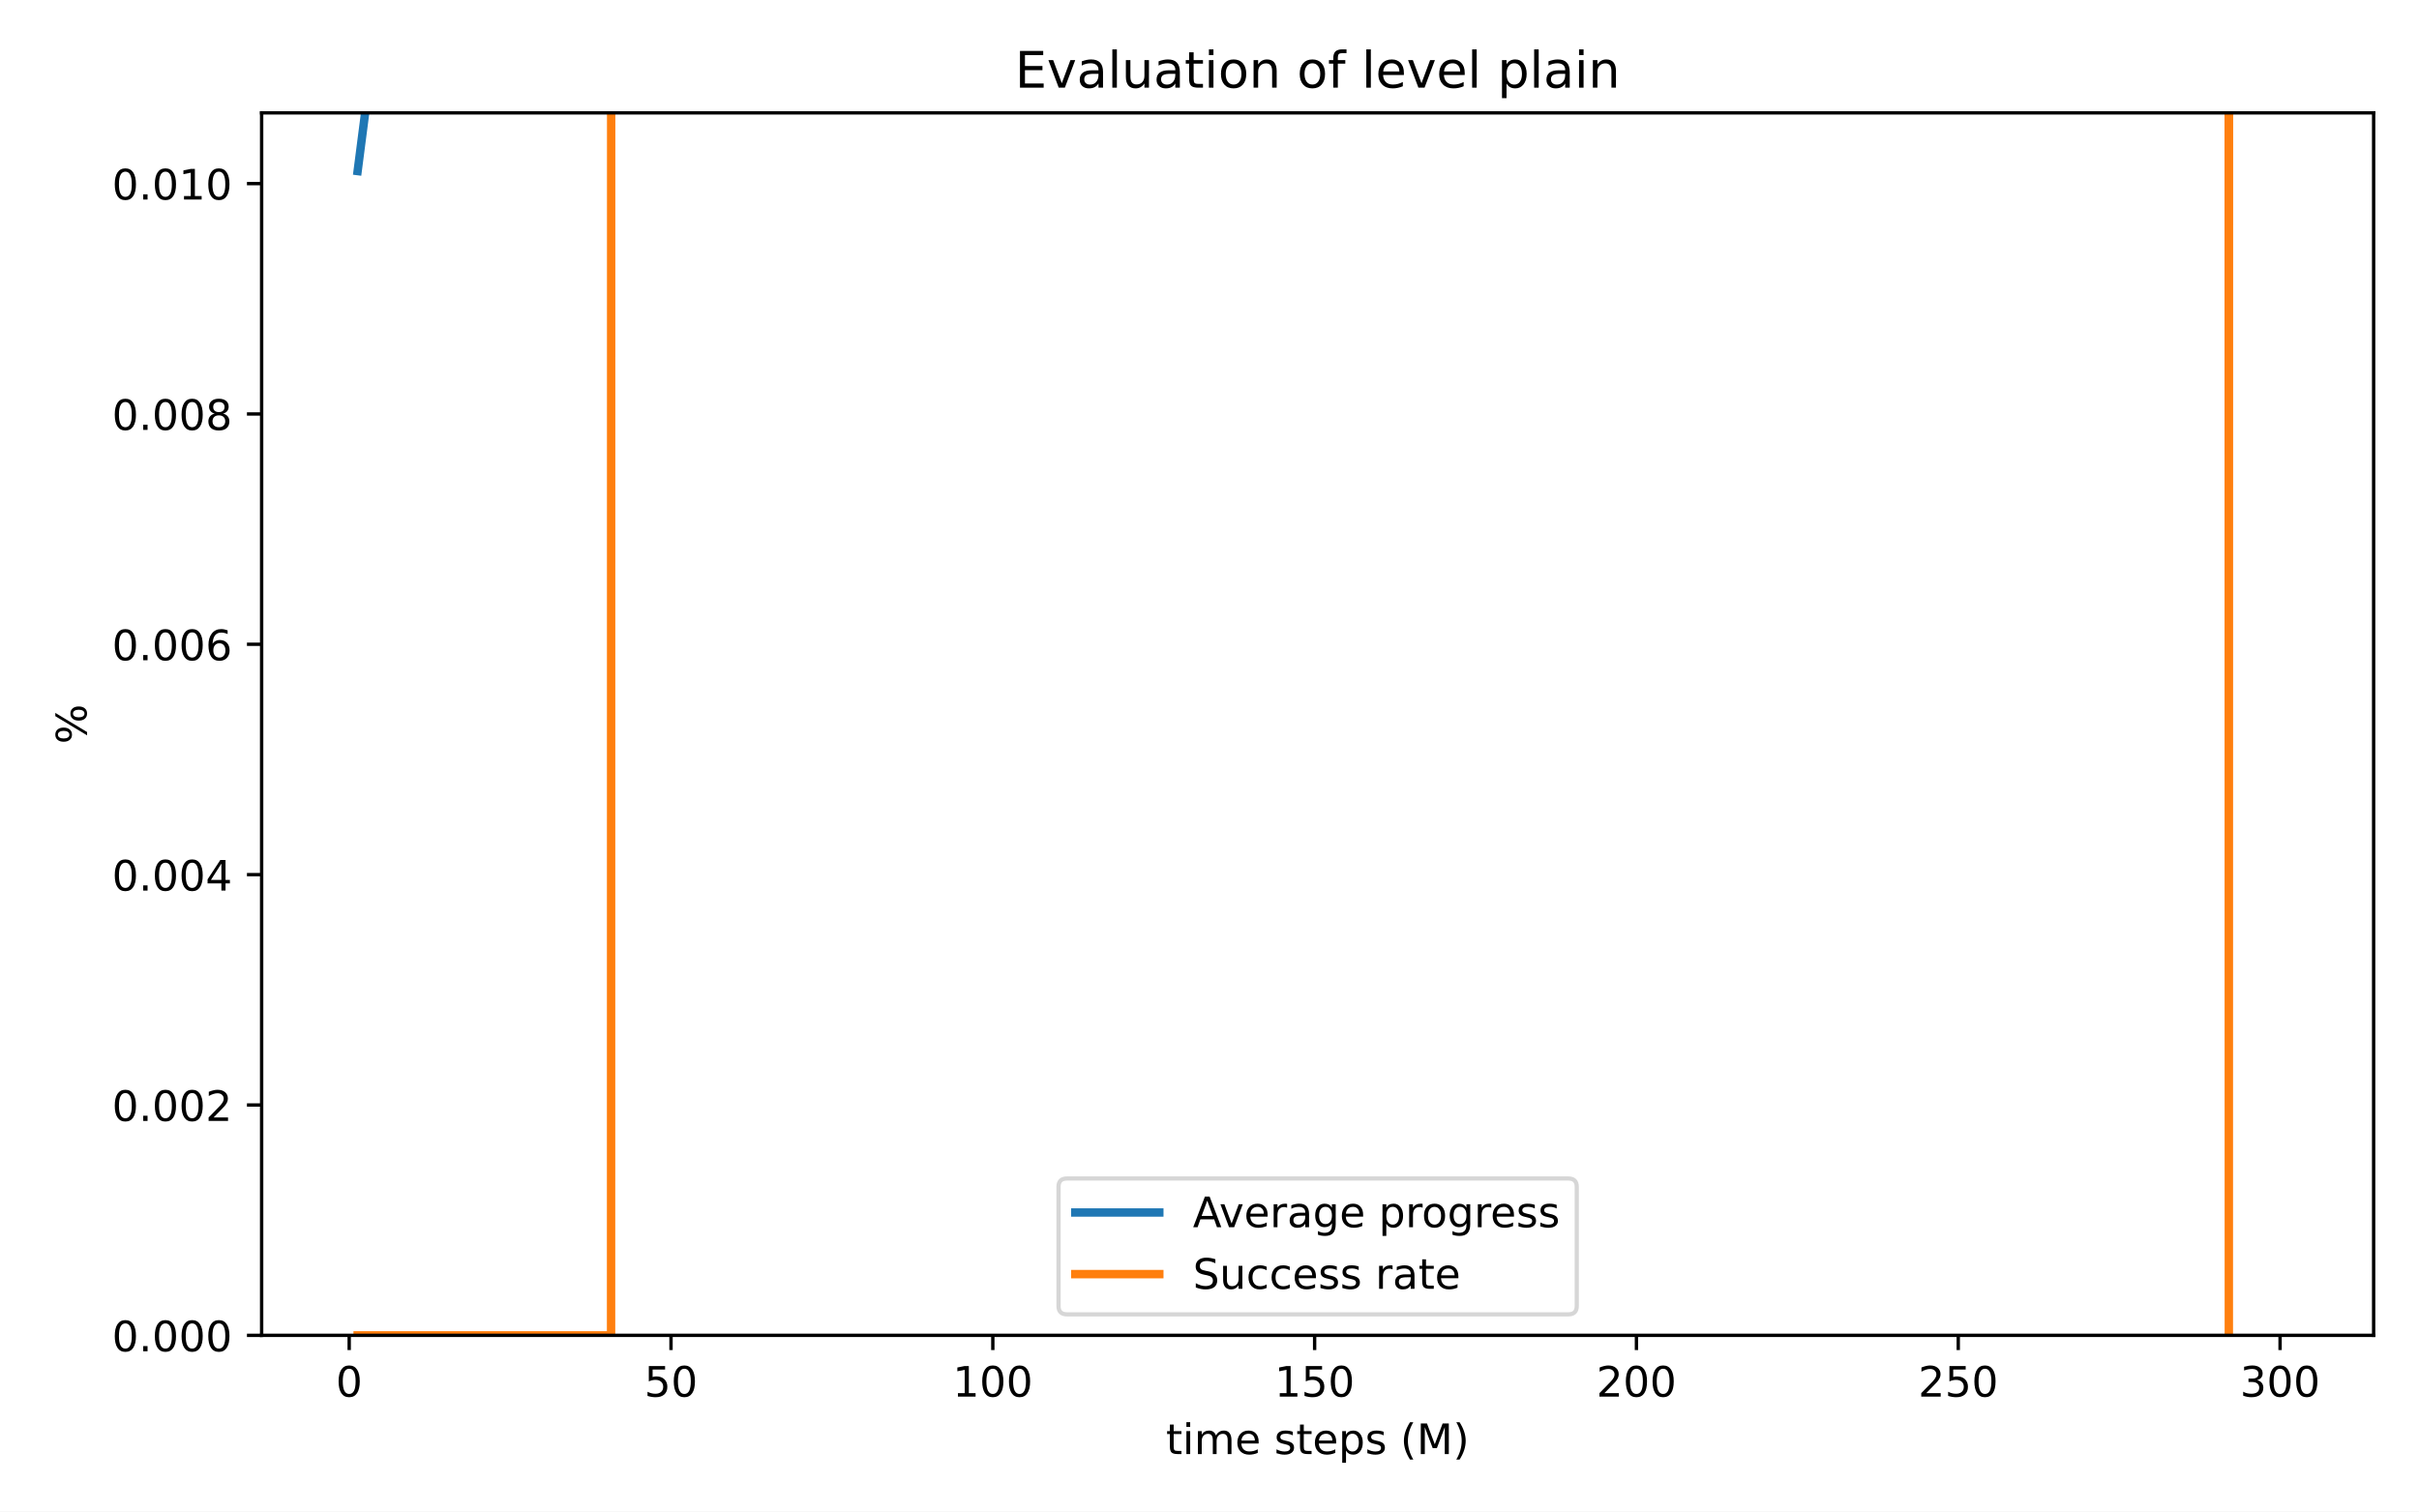
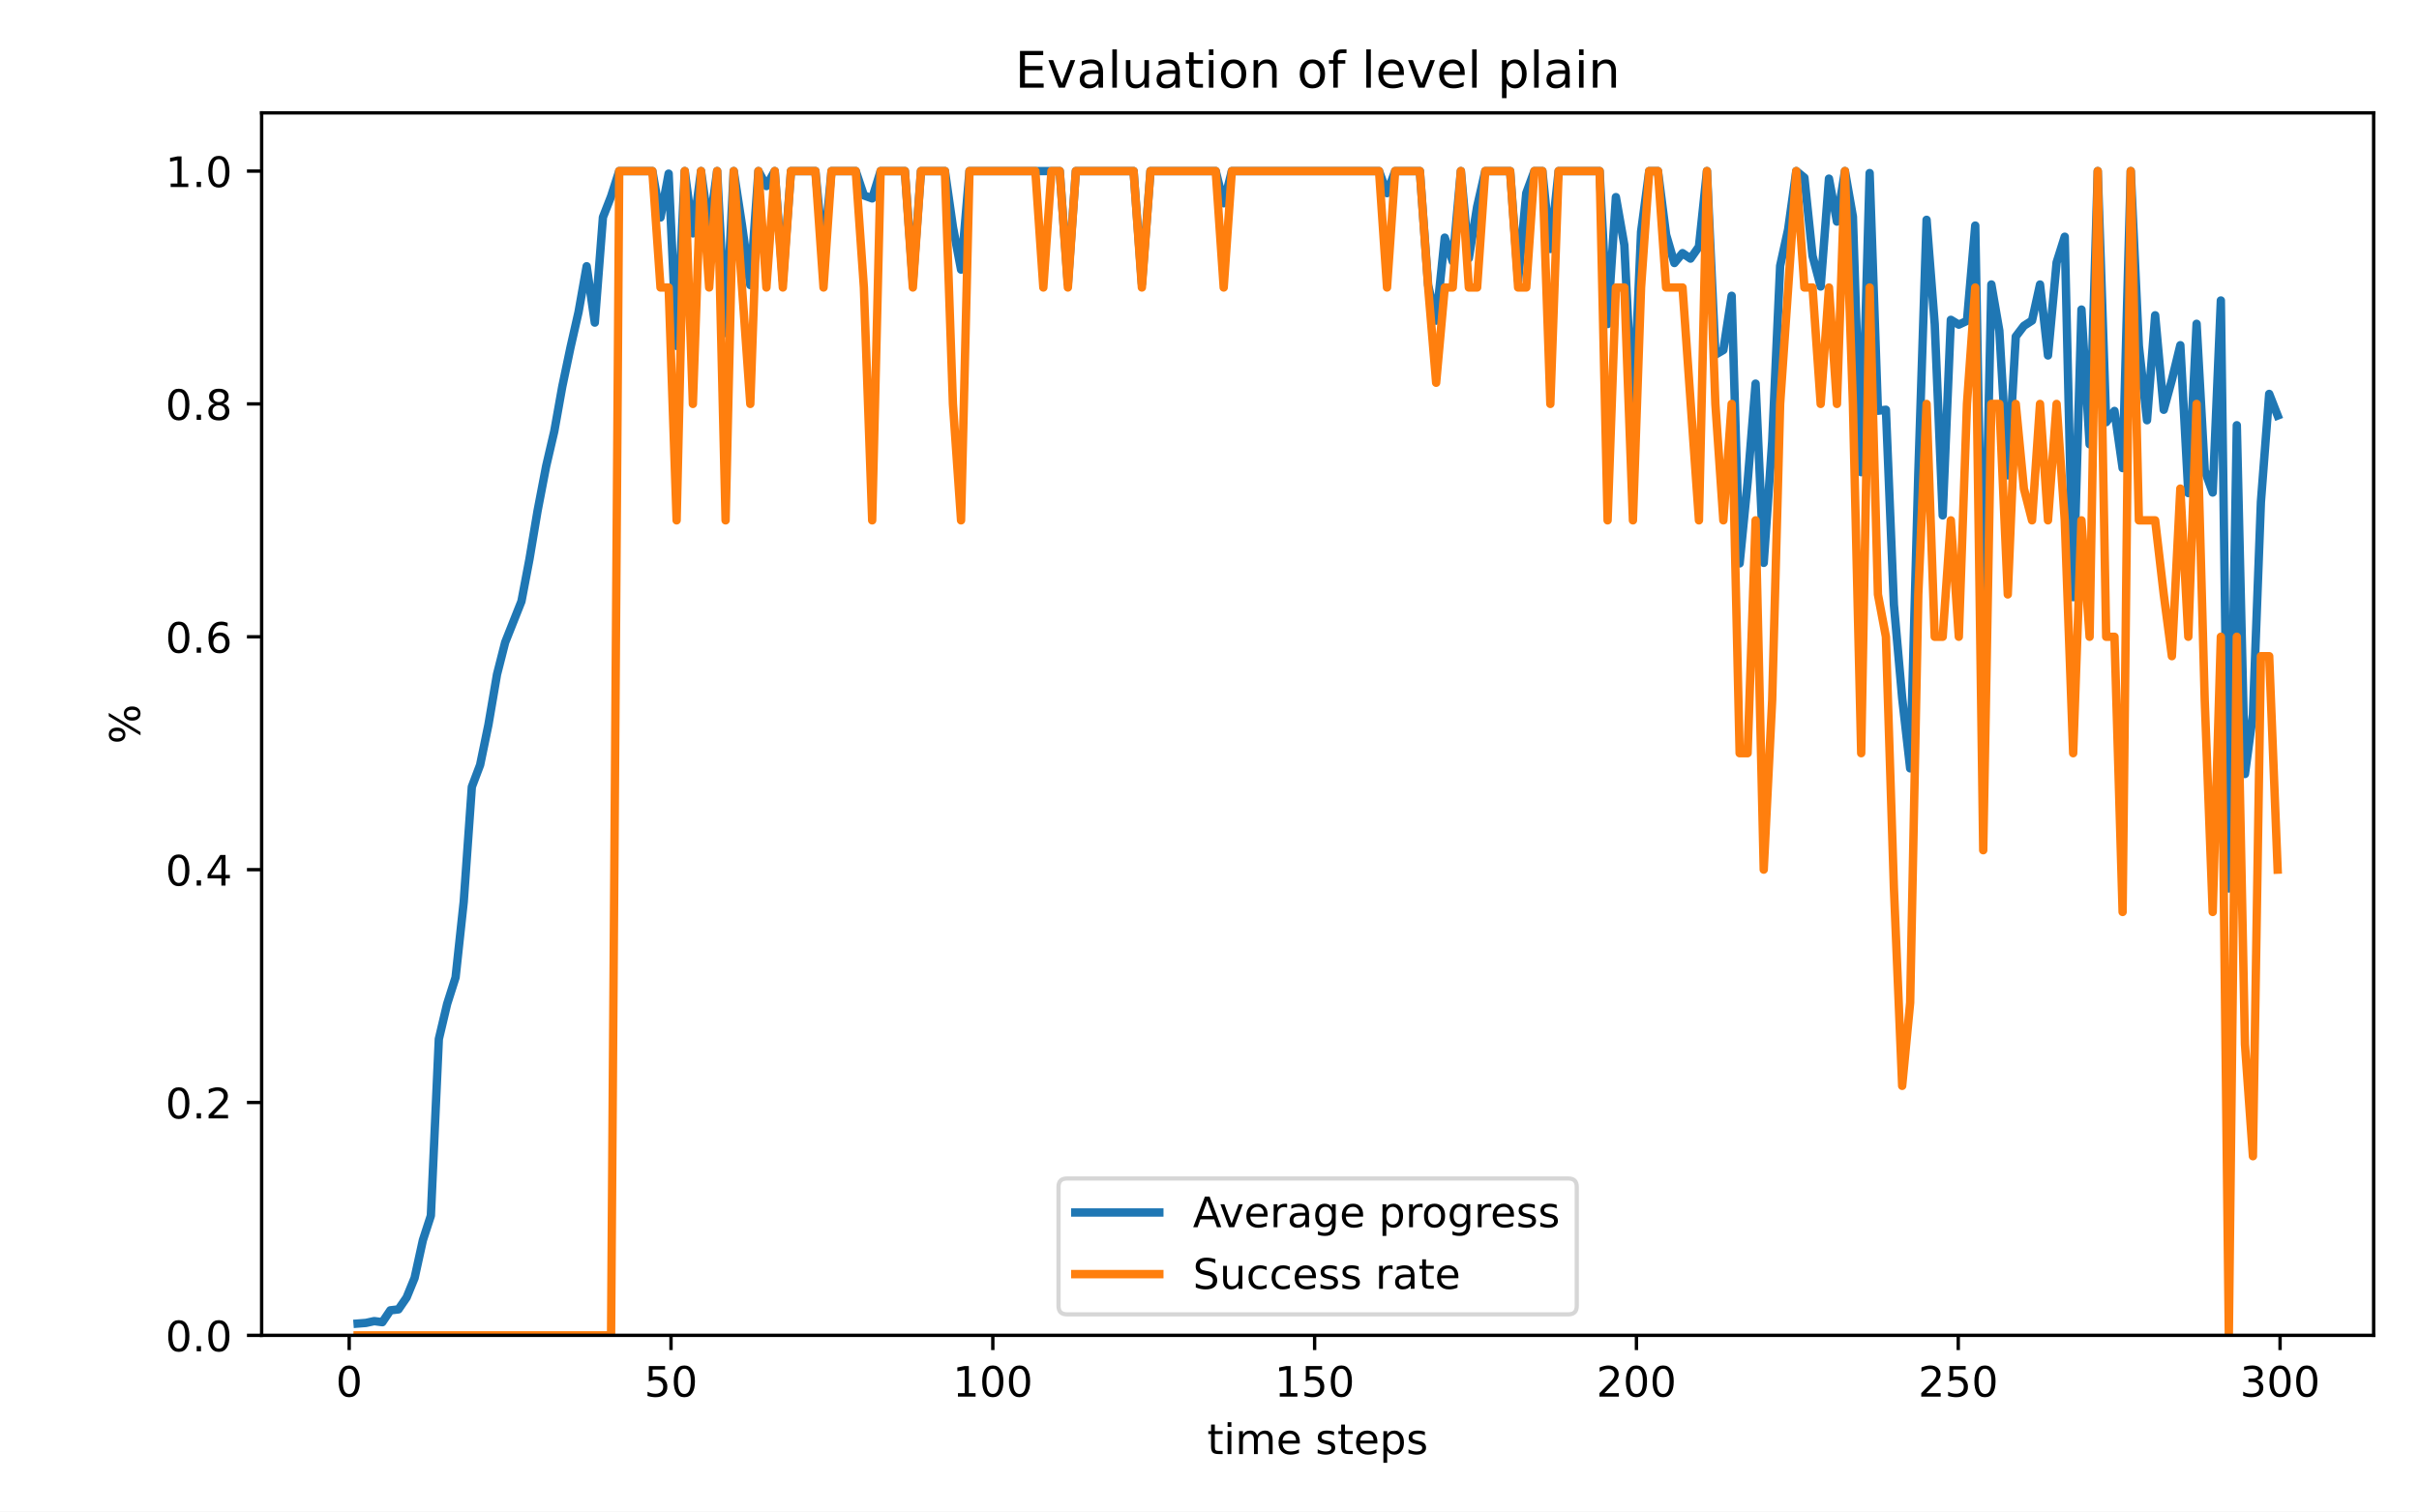
<svg xmlns="http://www.w3.org/2000/svg" xmlns:xlink="http://www.w3.org/1999/xlink" width="576pt" height="360pt" viewBox="0 0 576 360" version="1.1">
  <defs>
    <style type="text/css">*{stroke-linejoin: round; stroke-linecap: butt}</style>
  </defs>
  <g id="figure_1">
    <g id="patch_1">
      <path d="M 0 360  L 576 360  L 576 0  L 0 0  z " style="fill: #ffffff" />
    </g>
    <g id="axes_1">
      <g id="patch_2">
        <path d="M 62.3 318.04  L 565.2 318.04  L 565.2 26.88  L 62.3 26.88  z " style="fill: #ffffff" />
      </g>
      <g id="matplotlib.axis_1">
        <g id="xtick_1">
          <g id="line2d_1">
            <defs>
-               <path id="mc0fd4aa414" d="M 0 0  L 0 3.5  " style="stroke: #000000; stroke-width: 0.8" />
-             </defs>
-             <g>
-               <use xlink:href="#mc0fd4aa414" x="83.148" y="318.04" style="stroke: #000000; stroke-width: 0.8" />
+               <path id="m5c6671bf1b" d="M 0 0  L 0 3.5  " style="stroke: #000000; stroke-width: 0.8" />
+             </defs>
+             <g>
+               <use xlink:href="#m5c6671bf1b" x="83.148" y="318.04" style="stroke: #000000; stroke-width: 0.8" />
            </g>
          </g>
          <g id="text_1">
            <g transform="translate(79.96712 332.6384) scale(0.1 -0.1)">
              <defs>
                <path id="DejaVuSans-30" d="M 2034 4250  Q 1547 4250 1301 3770  Q 1056 3291 1056 2328  Q 1056 1369 1301 889  Q 1547 409 2034 409  Q 2525 409 2770 889  Q 3016 1369 3016 2328  Q 3016 3291 2770 3770  Q 2525 4250 2034 4250  z M 2034 4750  Q 2819 4750 3233 4129  Q 3647 3509 3647 2328  Q 3647 1150 3233 529  Q 2819 -91 2034 -91  Q 1250 -91 836 529  Q 422 1150 422 2328  Q 422 3509 836 4129  Q 1250 4750 2034 4750  z " transform="scale(0.015625)" />
              </defs>
              <use xlink:href="#DejaVuSans-30" />
            </g>
          </g>
        </g>
        <g id="xtick_2">
          <g id="line2d_2">
            <g>
-               <use xlink:href="#mc0fd4aa414" x="159.777" y="318.04" style="stroke: #000000; stroke-width: 0.8" />
+               <use xlink:href="#m5c6671bf1b" x="159.777" y="318.04" style="stroke: #000000; stroke-width: 0.8" />
            </g>
          </g>
          <g id="text_2">
            <g transform="translate(153.4142 332.6384) scale(0.1 -0.1)">
              <defs>
                <path id="DejaVuSans-35" d="M 691 4666  L 3169 4666  L 3169 4134  L 1269 4134  L 1269 2991  Q 1406 3038 1543 3061  Q 1681 3084 1819 3084  Q 2600 3084 3056 2656  Q 3513 2228 3513 1497  Q 3513 744 3044 326  Q 2575 -91 1722 -91  Q 1428 -91 1123 -41  Q 819 9 494 109  L 494 744  Q 775 591 1075 516  Q 1375 441 1709 441  Q 2250 441 2565 725  Q 2881 1009 2881 1497  Q 2881 1984 2565 2268  Q 2250 2553 1709 2553  Q 1456 2553 1204 2497  Q 953 2441 691 2322  L 691 4666  z " transform="scale(0.015625)" />
              </defs>
              <use xlink:href="#DejaVuSans-35" />
              <use xlink:href="#DejaVuSans-30" transform="translate(63.62305 0)" />
            </g>
          </g>
        </g>
        <g id="xtick_3">
          <g id="line2d_3">
            <g>
-               <use xlink:href="#mc0fd4aa414" x="236.405" y="318.04" style="stroke: #000000; stroke-width: 0.8" />
+               <use xlink:href="#m5c6671bf1b" x="236.405" y="318.04" style="stroke: #000000; stroke-width: 0.8" />
            </g>
          </g>
          <g id="text_3">
            <g transform="translate(226.8614 332.6384) scale(0.1 -0.1)">
              <defs>
                <path id="DejaVuSans-31" d="M 794 531  L 1825 531  L 1825 4091  L 703 3866  L 703 4441  L 1819 4666  L 2450 4666  L 2450 531  L 3481 531  L 3481 0  L 794 0  L 794 531  z " transform="scale(0.015625)" />
              </defs>
              <use xlink:href="#DejaVuSans-31" />
              <use xlink:href="#DejaVuSans-30" transform="translate(63.62305 0)" />
              <use xlink:href="#DejaVuSans-30" transform="translate(127.2461 0)" />
            </g>
          </g>
        </g>
        <g id="xtick_4">
          <g id="line2d_4">
            <g>
-               <use xlink:href="#mc0fd4aa414" x="313.033" y="318.04" style="stroke: #000000; stroke-width: 0.8" />
+               <use xlink:href="#m5c6671bf1b" x="313.033" y="318.04" style="stroke: #000000; stroke-width: 0.8" />
            </g>
          </g>
          <g id="text_4">
            <g transform="translate(303.4897 332.6384) scale(0.1 -0.1)">
              <use xlink:href="#DejaVuSans-31" />
              <use xlink:href="#DejaVuSans-35" transform="translate(63.62305 0)" />
              <use xlink:href="#DejaVuSans-30" transform="translate(127.2461 0)" />
            </g>
          </g>
        </g>
        <g id="xtick_5">
          <g id="line2d_5">
            <g>
-               <use xlink:href="#mc0fd4aa414" x="389.662" y="318.04" style="stroke: #000000; stroke-width: 0.8" />
+               <use xlink:href="#m5c6671bf1b" x="389.662" y="318.04" style="stroke: #000000; stroke-width: 0.8" />
            </g>
          </g>
          <g id="text_5">
            <g transform="translate(380.1181 332.6384) scale(0.1 -0.1)">
              <defs>
                <path id="DejaVuSans-32" d="M 1228 531  L 3431 531  L 3431 0  L 469 0  L 469 531  Q 828 903 1448 1529  Q 2069 2156 2228 2338  Q 2531 2678 2651 2914  Q 2772 3150 2772 3378  Q 2772 3750 2511 3984  Q 2250 4219 1831 4219  Q 1534 4219 1204 4116  Q 875 4013 500 3803  L 500 4441  Q 881 4594 1212 4672  Q 1544 4750 1819 4750  Q 2544 4750 2975 4387  Q 3406 4025 3406 3419  Q 3406 3131 3298 2873  Q 3191 2616 2906 2266  Q 2828 2175 2409 1742  Q 1991 1309 1228 531  z " transform="scale(0.015625)" />
              </defs>
              <use xlink:href="#DejaVuSans-32" />
              <use xlink:href="#DejaVuSans-30" transform="translate(63.62305 0)" />
              <use xlink:href="#DejaVuSans-30" transform="translate(127.2461 0)" />
            </g>
          </g>
        </g>
        <g id="xtick_6">
          <g id="line2d_6">
            <g>
-               <use xlink:href="#mc0fd4aa414" x="466.29" y="318.04" style="stroke: #000000; stroke-width: 0.8" />
+               <use xlink:href="#m5c6671bf1b" x="466.29" y="318.04" style="stroke: #000000; stroke-width: 0.8" />
            </g>
          </g>
          <g id="text_6">
            <g transform="translate(456.7465 332.6384) scale(0.1 -0.1)">
              <use xlink:href="#DejaVuSans-32" />
              <use xlink:href="#DejaVuSans-35" transform="translate(63.62305 0)" />
              <use xlink:href="#DejaVuSans-30" transform="translate(127.2461 0)" />
            </g>
          </g>
        </g>
        <g id="xtick_7">
          <g id="line2d_7">
            <g>
-               <use xlink:href="#mc0fd4aa414" x="542.919" y="318.04" style="stroke: #000000; stroke-width: 0.8" />
+               <use xlink:href="#m5c6671bf1b" x="542.919" y="318.04" style="stroke: #000000; stroke-width: 0.8" />
            </g>
          </g>
          <g id="text_7">
            <g transform="translate(533.3749 332.6384) scale(0.1 -0.1)">
              <defs>
                <path id="DejaVuSans-33" d="M 2597 2516  Q 3050 2419 3304 2112  Q 3559 1806 3559 1356  Q 3559 666 3084 287  Q 2609 -91 1734 -91  Q 1441 -91 1130 -33  Q 819 25 488 141  L 488 750  Q 750 597 1062 519  Q 1375 441 1716 441  Q 2309 441 2620 675  Q 2931 909 2931 1356  Q 2931 1769 2642 2001  Q 2353 2234 1838 2234  L 1294 2234  L 1294 2753  L 1863 2753  Q 2328 2753 2575 2939  Q 2822 3125 2822 3475  Q 2822 3834 2567 4026  Q 2313 4219 1838 4219  Q 1578 4219 1281 4162  Q 984 4106 628 3988  L 628 4550  Q 988 4650 1302 4700  Q 1616 4750 1894 4750  Q 2613 4750 3031 4423  Q 3450 4097 3450 3541  Q 3450 3153 3228 2886  Q 3006 2619 2597 2516  z " transform="scale(0.015625)" />
              </defs>
              <use xlink:href="#DejaVuSans-33" />
              <use xlink:href="#DejaVuSans-30" transform="translate(63.62305 0)" />
              <use xlink:href="#DejaVuSans-30" transform="translate(127.2461 0)" />
            </g>
          </g>
        </g>
        <g id="text_8">
-           <g transform="translate(277.6398 346.3166) scale(0.1 -0.1)">
+           <g transform="translate(287.4445 346.3166) scale(0.1 -0.1)">
            <defs>
              <path id="DejaVuSans-74" d="M 1172 4494  L 1172 3500  L 2356 3500  L 2356 3053  L 1172 3053  L 1172 1153  Q 1172 725 1289 603  Q 1406 481 1766 481  L 2356 481  L 2356 0  L 1766 0  Q 1100 0 847 248  Q 594 497 594 1153  L 594 3053  L 172 3053  L 172 3500  L 594 3500  L 594 4494  L 1172 4494  z " transform="scale(0.015625)" />
              <path id="DejaVuSans-69" d="M 603 3500  L 1178 3500  L 1178 0  L 603 0  L 603 3500  z M 603 4863  L 1178 4863  L 1178 4134  L 603 4134  L 603 4863  z " transform="scale(0.015625)" />
              <path id="DejaVuSans-6d" d="M 3328 2828  Q 3544 3216 3844 3400  Q 4144 3584 4550 3584  Q 5097 3584 5394 3201  Q 5691 2819 5691 2113  L 5691 0  L 5113 0  L 5113 2094  Q 5113 2597 4934 2840  Q 4756 3084 4391 3084  Q 3944 3084 3684 2787  Q 3425 2491 3425 1978  L 3425 0  L 2847 0  L 2847 2094  Q 2847 2600 2669 2842  Q 2491 3084 2119 3084  Q 1678 3084 1418 2786  Q 1159 2488 1159 1978  L 1159 0  L 581 0  L 581 3500  L 1159 3500  L 1159 2956  Q 1356 3278 1631 3431  Q 1906 3584 2284 3584  Q 2666 3584 2933 3390  Q 3200 3197 3328 2828  z " transform="scale(0.015625)" />
              <path id="DejaVuSans-65" d="M 3597 1894  L 3597 1613  L 953 1613  Q 991 1019 1311 708  Q 1631 397 2203 397  Q 2534 397 2845 478  Q 3156 559 3463 722  L 3463 178  Q 3153 47 2828 -22  Q 2503 -91 2169 -91  Q 1331 -91 842 396  Q 353 884 353 1716  Q 353 2575 817 3079  Q 1281 3584 2069 3584  Q 2775 3584 3186 3129  Q 3597 2675 3597 1894  z M 3022 2063  Q 3016 2534 2758 2815  Q 2500 3097 2075 3097  Q 1594 3097 1305 2825  Q 1016 2553 972 2059  L 3022 2063  z " transform="scale(0.015625)" />
              <path id="DejaVuSans-20" transform="scale(0.015625)" />
              <path id="DejaVuSans-73" d="M 2834 3397  L 2834 2853  Q 2591 2978 2328 3040  Q 2066 3103 1784 3103  Q 1356 3103 1142 2972  Q 928 2841 928 2578  Q 928 2378 1081 2264  Q 1234 2150 1697 2047  L 1894 2003  Q 2506 1872 2764 1633  Q 3022 1394 3022 966  Q 3022 478 2636 193  Q 2250 -91 1575 -91  Q 1294 -91 989 -36  Q 684 19 347 128  L 347 722  Q 666 556 975 473  Q 1284 391 1588 391  Q 1994 391 2212 530  Q 2431 669 2431 922  Q 2431 1156 2273 1281  Q 2116 1406 1581 1522  L 1381 1569  Q 847 1681 609 1914  Q 372 2147 372 2553  Q 372 3047 722 3315  Q 1072 3584 1716 3584  Q 2034 3584 2315 3537  Q 2597 3491 2834 3397  z " transform="scale(0.015625)" />
              <path id="DejaVuSans-70" d="M 1159 525  L 1159 -1331  L 581 -1331  L 581 3500  L 1159 3500  L 1159 2969  Q 1341 3281 1617 3432  Q 1894 3584 2278 3584  Q 2916 3584 3314 3078  Q 3713 2572 3713 1747  Q 3713 922 3314 415  Q 2916 -91 2278 -91  Q 1894 -91 1617 61  Q 1341 213 1159 525  z M 3116 1747  Q 3116 2381 2855 2742  Q 2594 3103 2138 3103  Q 1681 3103 1420 2742  Q 1159 2381 1159 1747  Q 1159 1113 1420 752  Q 1681 391 2138 391  Q 2594 391 2855 752  Q 3116 1113 3116 1747  z " transform="scale(0.015625)" />
-               <path id="DejaVuSans-28" d="M 1984 4856  Q 1566 4138 1362 3434  Q 1159 2731 1159 2009  Q 1159 1288 1364 580  Q 1569 -128 1984 -844  L 1484 -844  Q 1016 -109 783 600  Q 550 1309 550 2009  Q 550 2706 781 3412  Q 1013 4119 1484 4856  L 1984 4856  z " transform="scale(0.015625)" />
-               <path id="DejaVuSans-4d" d="M 628 4666  L 1569 4666  L 2759 1491  L 3956 4666  L 4897 4666  L 4897 0  L 4281 0  L 4281 4097  L 3078 897  L 2444 897  L 1241 4097  L 1241 0  L 628 0  L 628 4666  z " transform="scale(0.015625)" />
-               <path id="DejaVuSans-29" d="M 513 4856  L 1013 4856  Q 1481 4119 1714 3412  Q 1947 2706 1947 2009  Q 1947 1309 1714 600  Q 1481 -109 1013 -844  L 513 -844  Q 928 -128 1133 580  Q 1338 1288 1338 2009  Q 1338 2731 1133 3434  Q 928 4138 513 4856  z " transform="scale(0.015625)" />
            </defs>
            <use xlink:href="#DejaVuSans-74" />
            <use xlink:href="#DejaVuSans-69" transform="translate(39.20898 0)" />
            <use xlink:href="#DejaVuSans-6d" transform="translate(66.99219 0)" />
            <use xlink:href="#DejaVuSans-65" transform="translate(164.4043 0)" />
            <use xlink:href="#DejaVuSans-20" transform="translate(225.9277 0)" />
            <use xlink:href="#DejaVuSans-73" transform="translate(257.7148 0)" />
            <use xlink:href="#DejaVuSans-74" transform="translate(309.8145 0)" />
            <use xlink:href="#DejaVuSans-65" transform="translate(349.0234 0)" />
            <use xlink:href="#DejaVuSans-70" transform="translate(410.5469 0)" />
            <use xlink:href="#DejaVuSans-73" transform="translate(474.0234 0)" />
-             <use xlink:href="#DejaVuSans-20" transform="translate(526.123 0)" />
-             <use xlink:href="#DejaVuSans-28" transform="translate(557.9102 0)" />
-             <use xlink:href="#DejaVuSans-4d" transform="translate(596.9238 0)" />
-             <use xlink:href="#DejaVuSans-29" transform="translate(683.2031 0)" />
          </g>
        </g>
      </g>
      <g id="matplotlib.axis_2">
        <g id="ytick_1">
          <g id="line2d_8">
            <defs>
-               <path id="ma3862da8e5" d="M 0 0  L -3.5 0  " style="stroke: #000000; stroke-width: 0.8" />
-             </defs>
-             <g>
-               <use xlink:href="#ma3862da8e5" x="62.3" y="318.04" style="stroke: #000000; stroke-width: 0.8" />
+               <path id="mc9de94e892" d="M 0 0  L -3.5 0  " style="stroke: #000000; stroke-width: 0.8" />
+             </defs>
+             <g>
+               <use xlink:href="#mc9de94e892" x="62.3" y="318.04" style="stroke: #000000; stroke-width: 0.8" />
            </g>
          </g>
          <g id="text_9">
-             <g transform="translate(26.67188 321.8392) scale(0.1 -0.1)">
+             <g transform="translate(39.39688 321.8392) scale(0.1 -0.1)">
              <defs>
                <path id="DejaVuSans-2e" d="M 684 794  L 1344 794  L 1344 0  L 684 0  L 684 794  z " transform="scale(0.015625)" />
              </defs>
              <use xlink:href="#DejaVuSans-30" />
              <use xlink:href="#DejaVuSans-2e" transform="translate(63.62305 0)" />
              <use xlink:href="#DejaVuSans-30" transform="translate(95.41016 0)" />
-               <use xlink:href="#DejaVuSans-30" transform="translate(159.0332 0)" />
-               <use xlink:href="#DejaVuSans-30" transform="translate(222.6562 0)" />
            </g>
          </g>
        </g>
        <g id="ytick_2">
          <g id="line2d_9">
            <g>
-               <use xlink:href="#ma3862da8e5" x="62.3" y="263.177" style="stroke: #000000; stroke-width: 0.8" />
+               <use xlink:href="#mc9de94e892" x="62.3" y="262.581" style="stroke: #000000; stroke-width: 0.8" />
            </g>
          </g>
          <g id="text_10">
-             <g transform="translate(26.67188 266.9765) scale(0.1 -0.1)">
-               <use xlink:href="#DejaVuSans-30" />
-               <use xlink:href="#DejaVuSans-2e" transform="translate(63.62305 0)" />
-               <use xlink:href="#DejaVuSans-30" transform="translate(95.41016 0)" />
-               <use xlink:href="#DejaVuSans-30" transform="translate(159.0332 0)" />
-               <use xlink:href="#DejaVuSans-32" transform="translate(222.6562 0)" />
+             <g transform="translate(39.39688 266.3802) scale(0.1 -0.1)">
+               <use xlink:href="#DejaVuSans-30" />
+               <use xlink:href="#DejaVuSans-2e" transform="translate(63.62305 0)" />
+               <use xlink:href="#DejaVuSans-32" transform="translate(95.41016 0)" />
            </g>
          </g>
        </g>
        <g id="ytick_3">
          <g id="line2d_10">
            <g>
-               <use xlink:href="#ma3862da8e5" x="62.3" y="208.314" style="stroke: #000000; stroke-width: 0.8" />
+               <use xlink:href="#mc9de94e892" x="62.3" y="207.122" style="stroke: #000000; stroke-width: 0.8" />
            </g>
          </g>
          <g id="text_11">
-             <g transform="translate(26.67188 212.1137) scale(0.1 -0.1)">
+             <g transform="translate(39.39688 210.9211) scale(0.1 -0.1)">
              <defs>
                <path id="DejaVuSans-34" d="M 2419 4116  L 825 1625  L 2419 1625  L 2419 4116  z M 2253 4666  L 3047 4666  L 3047 1625  L 3713 1625  L 3713 1100  L 3047 1100  L 3047 0  L 2419 0  L 2419 1100  L 313 1100  L 313 1709  L 2253 4666  z " transform="scale(0.015625)" />
              </defs>
              <use xlink:href="#DejaVuSans-30" />
              <use xlink:href="#DejaVuSans-2e" transform="translate(63.62305 0)" />
-               <use xlink:href="#DejaVuSans-30" transform="translate(95.41016 0)" />
-               <use xlink:href="#DejaVuSans-30" transform="translate(159.0332 0)" />
-               <use xlink:href="#DejaVuSans-34" transform="translate(222.6562 0)" />
+               <use xlink:href="#DejaVuSans-34" transform="translate(95.41016 0)" />
            </g>
          </g>
        </g>
        <g id="ytick_4">
          <g id="line2d_11">
            <g>
-               <use xlink:href="#ma3862da8e5" x="62.3" y="153.452" style="stroke: #000000; stroke-width: 0.8" />
+               <use xlink:href="#mc9de94e892" x="62.3" y="151.663" style="stroke: #000000; stroke-width: 0.8" />
            </g>
          </g>
          <g id="text_12">
-             <g transform="translate(26.67188 157.2509) scale(0.1 -0.1)">
+             <g transform="translate(39.39688 155.4621) scale(0.1 -0.1)">
              <defs>
                <path id="DejaVuSans-36" d="M 2113 2584  Q 1688 2584 1439 2293  Q 1191 2003 1191 1497  Q 1191 994 1439 701  Q 1688 409 2113 409  Q 2538 409 2786 701  Q 3034 994 3034 1497  Q 3034 2003 2786 2293  Q 2538 2584 2113 2584  z M 3366 4563  L 3366 3988  Q 3128 4100 2886 4159  Q 2644 4219 2406 4219  Q 1781 4219 1451 3797  Q 1122 3375 1075 2522  Q 1259 2794 1537 2939  Q 1816 3084 2150 3084  Q 2853 3084 3261 2657  Q 3669 2231 3669 1497  Q 3669 778 3244 343  Q 2819 -91 2113 -91  Q 1303 -91 875 529  Q 447 1150 447 2328  Q 447 3434 972 4092  Q 1497 4750 2381 4750  Q 2619 4750 2861 4703  Q 3103 4656 3366 4563  z " transform="scale(0.015625)" />
              </defs>
              <use xlink:href="#DejaVuSans-30" />
              <use xlink:href="#DejaVuSans-2e" transform="translate(63.62305 0)" />
-               <use xlink:href="#DejaVuSans-30" transform="translate(95.41016 0)" />
-               <use xlink:href="#DejaVuSans-30" transform="translate(159.0332 0)" />
-               <use xlink:href="#DejaVuSans-36" transform="translate(222.6562 0)" />
+               <use xlink:href="#DejaVuSans-36" transform="translate(95.41016 0)" />
            </g>
          </g>
        </g>
        <g id="ytick_5">
          <g id="line2d_12">
            <g>
-               <use xlink:href="#ma3862da8e5" x="62.3" y="98.589" style="stroke: #000000; stroke-width: 0.8" />
+               <use xlink:href="#mc9de94e892" x="62.3" y="96.204" style="stroke: #000000; stroke-width: 0.8" />
            </g>
          </g>
          <g id="text_13">
-             <g transform="translate(26.67188 102.3882) scale(0.1 -0.1)">
+             <g transform="translate(39.39688 100.003) scale(0.1 -0.1)">
              <defs>
                <path id="DejaVuSans-38" d="M 2034 2216  Q 1584 2216 1326 1975  Q 1069 1734 1069 1313  Q 1069 891 1326 650  Q 1584 409 2034 409  Q 2484 409 2743 651  Q 3003 894 3003 1313  Q 3003 1734 2745 1975  Q 2488 2216 2034 2216  z M 1403 2484  Q 997 2584 770 2862  Q 544 3141 544 3541  Q 544 4100 942 4425  Q 1341 4750 2034 4750  Q 2731 4750 3128 4425  Q 3525 4100 3525 3541  Q 3525 3141 3298 2862  Q 3072 2584 2669 2484  Q 3125 2378 3379 2068  Q 3634 1759 3634 1313  Q 3634 634 3220 271  Q 2806 -91 2034 -91  Q 1263 -91 848 271  Q 434 634 434 1313  Q 434 1759 690 2068  Q 947 2378 1403 2484  z M 1172 3481  Q 1172 3119 1398 2916  Q 1625 2713 2034 2713  Q 2441 2713 2670 2916  Q 2900 3119 2900 3481  Q 2900 3844 2670 4047  Q 2441 4250 2034 4250  Q 1625 4250 1398 4047  Q 1172 3844 1172 3481  z " transform="scale(0.015625)" />
              </defs>
              <use xlink:href="#DejaVuSans-30" />
              <use xlink:href="#DejaVuSans-2e" transform="translate(63.62305 0)" />
-               <use xlink:href="#DejaVuSans-30" transform="translate(95.41016 0)" />
-               <use xlink:href="#DejaVuSans-30" transform="translate(159.0332 0)" />
-               <use xlink:href="#DejaVuSans-38" transform="translate(222.6562 0)" />
+               <use xlink:href="#DejaVuSans-38" transform="translate(95.41016 0)" />
            </g>
          </g>
        </g>
        <g id="ytick_6">
          <g id="line2d_13">
            <g>
-               <use xlink:href="#ma3862da8e5" x="62.3" y="43.726" style="stroke: #000000; stroke-width: 0.8" />
+               <use xlink:href="#mc9de94e892" x="62.3" y="40.745" style="stroke: #000000; stroke-width: 0.8" />
            </g>
          </g>
          <g id="text_14">
-             <g transform="translate(26.67188 47.52544) scale(0.1 -0.1)">
-               <use xlink:href="#DejaVuSans-30" />
+             <g transform="translate(39.39688 44.54398) scale(0.1 -0.1)">
+               <use xlink:href="#DejaVuSans-31" />
              <use xlink:href="#DejaVuSans-2e" transform="translate(63.62305 0)" />
              <use xlink:href="#DejaVuSans-30" transform="translate(95.41016 0)" />
-               <use xlink:href="#DejaVuSans-31" transform="translate(159.0332 0)" />
-               <use xlink:href="#DejaVuSans-30" transform="translate(222.6562 0)" />
            </g>
          </g>
        </g>
        <g id="text_15">
-           <g transform="translate(20.59219 177.2108) rotate(-90) scale(0.1 -0.1)">
+           <g transform="translate(33.31719 177.2108) rotate(-90) scale(0.1 -0.1)">
            <defs>
              <path id="DejaVuSans-25" d="M 4653 2053  Q 4381 2053 4226 1822  Q 4072 1591 4072 1178  Q 4072 772 4226 539  Q 4381 306 4653 306  Q 4919 306 5073 539  Q 5228 772 5228 1178  Q 5228 1588 5073 1820  Q 4919 2053 4653 2053  z M 4653 2450  Q 5147 2450 5437 2106  Q 5728 1763 5728 1178  Q 5728 594 5436 251  Q 5144 -91 4653 -91  Q 4153 -91 3862 251  Q 3572 594 3572 1178  Q 3572 1766 3864 2108  Q 4156 2450 4653 2450  z M 1428 4353  Q 1159 4353 1004 4120  Q 850 3888 850 3481  Q 850 3069 1003 2837  Q 1156 2606 1428 2606  Q 1700 2606 1854 2837  Q 2009 3069 2009 3481  Q 2009 3884 1853 4118  Q 1697 4353 1428 4353  z M 4250 4750  L 4750 4750  L 1831 -91  L 1331 -91  L 4250 4750  z M 1428 4750  Q 1922 4750 2215 4408  Q 2509 4066 2509 3481  Q 2509 2891 2217 2550  Q 1925 2209 1428 2209  Q 931 2209 642 2551  Q 353 2894 353 3481  Q 353 4063 643 4406  Q 934 4750 1428 4750  z " transform="scale(0.015625)" />
            </defs>
            <use xlink:href="#DejaVuSans-25" />
          </g>
        </g>
      </g>
      <g id="line2d_14">
-         <path d="M 85.159 40.745  L 87.133 25.423  L 88.353 -1  M 90.355 -1  L 91.044 8.022  L 91.105 -1  L 91.105 -1  " clip-path="url(#p29853dfb10)" style="fill: none; stroke: #1f77b4; stroke-width: 2; stroke-linecap: square" />
+         <path d="M 85.159 315.237  L 87.133 315.082  L 89.107 314.65  L 91.044 314.906  L 92.945 312.082  L 94.882 311.857  L 96.819 309.03  L 98.719 304.377  L 100.693 295.385  L 102.594 289.537  L 104.494 247.474  L 106.468 239.119  L 108.479 232.79  L 110.416 214.826  L 112.353 187.403  L 114.327 182.173  L 116.301 172.609  L 118.348 160.612  L 120.285 153.001  L 124.16 143.227  L 126.06 133.237  L 127.997 121.699  L 130.045 111.031  L 131.982 102.715  L 133.882 92.094  L 135.856 82.683  L 137.757 74.332  L 139.694 63.414  L 141.631 76.84  L 143.568 51.741  L 145.505 46.787  L 147.442 40.745  L 155.338 40.745  L 157.275 51.8  L 159.213 41.355  L 161.113 82.387  L 163.05 40.745  L 164.987 55.588  L 166.924 40.745  L 168.862 54.647  L 170.762 40.745  L 172.773 79.339  L 174.71 40.745  L 176.684 53.673  L 178.658 67.893  L 180.595 40.745  L 182.495 44.312  L 184.469 40.745  L 186.406 66.811  L 188.343 40.745  L 194.155 40.745  L 196.092 60.842  L 197.992 40.745  L 203.767 40.745  L 205.704 46.537  L 207.678 47.258  L 209.689 40.745  L 215.464 40.745  L 217.364 67.175  L 219.301 40.745  L 225.002 40.745  L 226.903 54.031  L 228.84 64.207  L 230.851 40.745  L 252.343 40.745  L 254.28 67.569  L 256.181 40.745  L 269.925 40.745  L 271.899 67.584  L 273.946 40.745  L 289.48 40.745  L 291.381 48.418  L 293.318 40.745  L 328.371 40.745  L 330.271 46.005  L 332.208 40.745  L 338.093 40.745  L 340.067 67.928  L 341.968 76.374  L 344.015 56.602  L 345.915 62.26  L 347.853 40.745  L 349.753 61.514  L 351.727 49.222  L 353.664 40.745  L 359.586 40.745  L 361.486 66.782  L 363.423 46  L 365.361 40.745  L 367.261 40.745  L 369.161 59.297  L 371.135 40.745  L 380.895 40.745  L 382.795 77.178  L 384.769 46.947  L 386.78 58.39  L 388.827 99.822  L 390.764 55.199  L 392.701 40.745  L 394.786 40.745  L 396.723 55.891  L 398.697 62.647  L 400.634 60.287  L 402.534 61.592  L 404.545 58.738  L 406.446 40.745  L 408.456 84.477  L 410.357 83.37  L 412.331 70.448  L 414.231 134.183  L 416.131 114.874  L 418.032 91.369  L 419.969 134.054  L 421.98 105.189  L 423.88 63.308  L 425.78 54.638  L 427.717 40.745  L 429.655 42.322  L 431.592 60.933  L 433.529 68.235  L 435.503 42.546  L 437.403 52.774  L 439.304 40.745  L 441.204 51.594  L 443.178 112.456  L 445.189 41.22  L 447.163 97.83  L 449.063 97.589  L 450.963 143.982  L 452.937 166.265  L 454.838 182.999  L 456.775 112.891  L 458.749 52.353  L 460.686 77.195  L 462.586 122.754  L 464.524 76.176  L 466.424 77.322  L 468.361 76.42  L 470.335 53.725  L 472.235 156.611  L 474.173 67.752  L 476.073 78.774  L 478.084 113.224  L 479.984 80.155  L 481.921 77.605  L 483.858 76.352  L 485.759 67.761  L 487.659 84.665  L 489.707 62.518  L 491.644 56.38  L 493.654 142.226  L 495.628 73.729  L 497.566 105.821  L 499.503 40.745  L 501.513 100.552  L 503.487 97.874  L 505.425 111.489  L 507.362 40.745  L 509.299 82.403  L 511.236 100.09  L 513.173 75.094  L 515.221 97.594  L 517.158 90.484  L 519.169 82.219  L 521.069 117.439  L 523.043 77.121  L 524.98 112.057  L 526.88 117.303  L 528.818 71.569  L 530.718 211.601  L 532.618 101.281  L 534.555 184.343  L 536.456 170.216  L 538.356 119.563  L 540.33 93.819  L 542.341 98.972  L 542.341 98.972  " clip-path="url(#p9c120f1921)" style="fill: none; stroke: #1f77b4; stroke-width: 2; stroke-linecap: square" />
      </g>
      <g id="line2d_15">
-         <path d="M 85.159 318.04  L 145.505 318.04  L 145.528 -1  M 530.681 -1  L 530.718 318.04  L 530.755 -1  " clip-path="url(#p29853dfb10)" style="fill: none; stroke: #ff7f0e; stroke-width: 2; stroke-linecap: square" />
+         <path d="M 85.159 318.04  L 145.505 318.04  L 147.442 40.745  L 155.338 40.745  L 157.275 68.474  L 159.213 68.474  L 161.113 123.933  L 163.05 40.745  L 164.987 96.204  L 166.924 40.745  L 168.862 68.474  L 170.762 40.745  L 172.773 123.933  L 174.71 40.745  L 178.658 96.204  L 180.595 40.745  L 182.495 68.474  L 184.469 40.745  L 186.406 68.474  L 188.343 40.745  L 194.155 40.745  L 196.092 68.474  L 197.992 40.745  L 203.767 40.745  L 205.704 68.474  L 207.678 123.933  L 209.689 40.745  L 215.464 40.745  L 217.364 68.474  L 219.301 40.745  L 225.002 40.745  L 226.903 96.204  L 228.84 123.933  L 230.851 40.745  L 246.532 40.745  L 248.432 68.474  L 250.369 40.745  L 252.343 40.745  L 254.28 68.474  L 256.181 40.745  L 269.925 40.745  L 271.899 68.474  L 273.946 40.745  L 289.48 40.745  L 291.381 68.474  L 293.318 40.745  L 328.371 40.745  L 330.271 68.474  L 332.208 40.745  L 338.093 40.745  L 340.067 68.474  L 341.968 91.162  L 344.015 68.474  L 345.915 68.474  L 347.853 40.745  L 349.753 68.474  L 351.727 68.474  L 353.664 40.745  L 359.586 40.745  L 361.486 68.474  L 363.423 68.474  L 365.361 40.745  L 367.261 40.745  L 369.161 96.204  L 371.135 40.745  L 380.895 40.745  L 382.795 123.933  L 384.769 68.474  L 386.78 68.474  L 388.827 123.933  L 390.764 68.474  L 392.701 40.745  L 394.786 40.745  L 396.723 68.474  L 400.634 68.474  L 404.545 123.933  L 406.446 40.745  L 408.456 96.204  L 410.357 123.933  L 412.331 96.204  L 414.231 179.392  L 416.131 179.392  L 418.032 123.933  L 419.969 207.122  L 421.98 166.788  L 423.88 96.204  L 427.717 40.745  L 429.655 68.474  L 431.592 68.474  L 433.529 96.204  L 435.503 68.474  L 437.403 96.204  L 439.304 40.745  L 441.204 96.204  L 443.178 179.392  L 445.189 68.474  L 447.163 141.579  L 449.063 151.663  L 450.963 211.388  L 452.937 258.62  L 454.838 238.813  L 456.775 141.579  L 458.749 96.204  L 460.686 151.663  L 462.586 151.663  L 464.524 123.933  L 466.424 151.663  L 468.361 96.204  L 470.335 68.474  L 472.235 202.5  L 474.173 96.204  L 476.073 96.204  L 478.084 141.579  L 479.984 96.204  L 481.921 116.371  L 483.858 123.933  L 485.759 96.204  L 487.659 123.933  L 489.707 96.204  L 491.644 123.933  L 493.654 179.392  L 495.628 123.933  L 497.566 151.663  L 499.503 40.745  L 501.513 151.663  L 503.487 151.663  L 505.425 217.205  L 507.362 40.745  L 509.299 123.933  L 513.173 123.933  L 515.221 141.579  L 517.158 156.284  L 519.169 116.371  L 521.069 151.663  L 523.043 96.204  L 524.98 166.788  L 526.88 217.205  L 528.818 151.663  L 530.718 318.04  L 532.618 151.663  L 534.555 248.716  L 536.456 275.379  L 538.356 156.284  L 540.33 156.284  L 542.341 207.122  L 542.341 207.122  " clip-path="url(#p9c120f1921)" style="fill: none; stroke: #ff7f0e; stroke-width: 2; stroke-linecap: square" />
      </g>
      <g id="patch_3">
        <path d="M 62.3 318.04  L 62.3 26.88  " style="fill: none; stroke: #000000; stroke-width: 0.8; stroke-linejoin: miter; stroke-linecap: square" />
      </g>
      <g id="patch_4">
        <path d="M 565.2 318.04  L 565.2 26.88  " style="fill: none; stroke: #000000; stroke-width: 0.8; stroke-linejoin: miter; stroke-linecap: square" />
      </g>
      <g id="patch_5">
        <path d="M 62.3 318.04  L 565.2 318.04  " style="fill: none; stroke: #000000; stroke-width: 0.8; stroke-linejoin: miter; stroke-linecap: square" />
      </g>
      <g id="patch_6">
        <path d="M 62.3 26.88  L 565.2 26.88  " style="fill: none; stroke: #000000; stroke-width: 0.8; stroke-linejoin: miter; stroke-linecap: square" />
      </g>
      <g id="text_16">
        <g transform="translate(241.6966 20.88) scale(0.12 -0.12)">
          <defs>
            <path id="DejaVuSans-45" d="M 628 4666  L 3578 4666  L 3578 4134  L 1259 4134  L 1259 2753  L 3481 2753  L 3481 2222  L 1259 2222  L 1259 531  L 3634 531  L 3634 0  L 628 0  L 628 4666  z " transform="scale(0.015625)" />
            <path id="DejaVuSans-76" d="M 191 3500  L 800 3500  L 1894 563  L 2988 3500  L 3597 3500  L 2284 0  L 1503 0  L 191 3500  z " transform="scale(0.015625)" />
            <path id="DejaVuSans-61" d="M 2194 1759  Q 1497 1759 1228 1600  Q 959 1441 959 1056  Q 959 750 1161 570  Q 1363 391 1709 391  Q 2188 391 2477 730  Q 2766 1069 2766 1631  L 2766 1759  L 2194 1759  z M 3341 1997  L 3341 0  L 2766 0  L 2766 531  Q 2569 213 2275 61  Q 1981 -91 1556 -91  Q 1019 -91 701 211  Q 384 513 384 1019  Q 384 1609 779 1909  Q 1175 2209 1959 2209  L 2766 2209  L 2766 2266  Q 2766 2663 2505 2880  Q 2244 3097 1772 3097  Q 1472 3097 1187 3025  Q 903 2953 641 2809  L 641 3341  Q 956 3463 1253 3523  Q 1550 3584 1831 3584  Q 2591 3584 2966 3190  Q 3341 2797 3341 1997  z " transform="scale(0.015625)" />
            <path id="DejaVuSans-6c" d="M 603 4863  L 1178 4863  L 1178 0  L 603 0  L 603 4863  z " transform="scale(0.015625)" />
            <path id="DejaVuSans-75" d="M 544 1381  L 544 3500  L 1119 3500  L 1119 1403  Q 1119 906 1312 657  Q 1506 409 1894 409  Q 2359 409 2629 706  Q 2900 1003 2900 1516  L 2900 3500  L 3475 3500  L 3475 0  L 2900 0  L 2900 538  Q 2691 219 2414 64  Q 2138 -91 1772 -91  Q 1169 -91 856 284  Q 544 659 544 1381  z M 1991 3584  L 1991 3584  z " transform="scale(0.015625)" />
            <path id="DejaVuSans-6f" d="M 1959 3097  Q 1497 3097 1228 2736  Q 959 2375 959 1747  Q 959 1119 1226 758  Q 1494 397 1959 397  Q 2419 397 2687 759  Q 2956 1122 2956 1747  Q 2956 2369 2687 2733  Q 2419 3097 1959 3097  z M 1959 3584  Q 2709 3584 3137 3096  Q 3566 2609 3566 1747  Q 3566 888 3137 398  Q 2709 -91 1959 -91  Q 1206 -91 779 398  Q 353 888 353 1747  Q 353 2609 779 3096  Q 1206 3584 1959 3584  z " transform="scale(0.015625)" />
            <path id="DejaVuSans-6e" d="M 3513 2113  L 3513 0  L 2938 0  L 2938 2094  Q 2938 2591 2744 2837  Q 2550 3084 2163 3084  Q 1697 3084 1428 2787  Q 1159 2491 1159 1978  L 1159 0  L 581 0  L 581 3500  L 1159 3500  L 1159 2956  Q 1366 3272 1645 3428  Q 1925 3584 2291 3584  Q 2894 3584 3203 3211  Q 3513 2838 3513 2113  z " transform="scale(0.015625)" />
            <path id="DejaVuSans-66" d="M 2375 4863  L 2375 4384  L 1825 4384  Q 1516 4384 1395 4259  Q 1275 4134 1275 3809  L 1275 3500  L 2222 3500  L 2222 3053  L 1275 3053  L 1275 0  L 697 0  L 697 3053  L 147 3053  L 147 3500  L 697 3500  L 697 3744  Q 697 4328 969 4595  Q 1241 4863 1831 4863  L 2375 4863  z " transform="scale(0.015625)" />
          </defs>
          <use xlink:href="#DejaVuSans-45" />
          <use xlink:href="#DejaVuSans-76" transform="translate(63.18359 0)" />
          <use xlink:href="#DejaVuSans-61" transform="translate(122.3633 0)" />
          <use xlink:href="#DejaVuSans-6c" transform="translate(183.6426 0)" />
          <use xlink:href="#DejaVuSans-75" transform="translate(211.4258 0)" />
          <use xlink:href="#DejaVuSans-61" transform="translate(274.8047 0)" />
          <use xlink:href="#DejaVuSans-74" transform="translate(336.084 0)" />
          <use xlink:href="#DejaVuSans-69" transform="translate(375.293 0)" />
          <use xlink:href="#DejaVuSans-6f" transform="translate(403.0762 0)" />
          <use xlink:href="#DejaVuSans-6e" transform="translate(464.2578 0)" />
          <use xlink:href="#DejaVuSans-20" transform="translate(527.6367 0)" />
          <use xlink:href="#DejaVuSans-6f" transform="translate(559.4238 0)" />
          <use xlink:href="#DejaVuSans-66" transform="translate(620.6055 0)" />
          <use xlink:href="#DejaVuSans-20" transform="translate(655.8105 0)" />
          <use xlink:href="#DejaVuSans-6c" transform="translate(687.5977 0)" />
          <use xlink:href="#DejaVuSans-65" transform="translate(715.3809 0)" />
          <use xlink:href="#DejaVuSans-76" transform="translate(776.9043 0)" />
          <use xlink:href="#DejaVuSans-65" transform="translate(836.084 0)" />
          <use xlink:href="#DejaVuSans-6c" transform="translate(897.6074 0)" />
          <use xlink:href="#DejaVuSans-20" transform="translate(925.3906 0)" />
          <use xlink:href="#DejaVuSans-70" transform="translate(957.1777 0)" />
          <use xlink:href="#DejaVuSans-6c" transform="translate(1020.654 0)" />
          <use xlink:href="#DejaVuSans-61" transform="translate(1048.438 0)" />
          <use xlink:href="#DejaVuSans-69" transform="translate(1109.717 0)" />
          <use xlink:href="#DejaVuSans-6e" transform="translate(1137.5 0)" />
        </g>
      </g>
      <g id="legend_1">
        <g id="patch_7">
          <path d="M 254.048 313.04  L 373.452 313.04  Q 375.452 313.04 375.452 311.04  L 375.452 282.684  Q 375.452 280.684 373.452 280.684  L 254.048 280.684  Q 252.048 280.684 252.048 282.684  L 252.048 311.04  Q 252.048 313.04 254.048 313.04  z " style="fill: #ffffff; opacity: 0.8; stroke: #cccccc; stroke-linejoin: miter" />
        </g>
        <g id="line2d_16">
          <path d="M 256.048 288.782  L 266.048 288.782  L 276.048 288.782  " style="fill: none; stroke: #1f77b4; stroke-width: 2; stroke-linecap: square" />
        </g>
        <g id="text_17">
          <g transform="translate(284.0484 292.2822) scale(0.1 -0.1)">
            <defs>
              <path id="DejaVuSans-41" d="M 2188 4044  L 1331 1722  L 3047 1722  L 2188 4044  z M 1831 4666  L 2547 4666  L 4325 0  L 3669 0  L 3244 1197  L 1141 1197  L 716 0  L 50 0  L 1831 4666  z " transform="scale(0.015625)" />
              <path id="DejaVuSans-72" d="M 2631 2963  Q 2534 3019 2420 3045  Q 2306 3072 2169 3072  Q 1681 3072 1420 2755  Q 1159 2438 1159 1844  L 1159 0  L 581 0  L 581 3500  L 1159 3500  L 1159 2956  Q 1341 3275 1631 3429  Q 1922 3584 2338 3584  Q 2397 3584 2469 3576  Q 2541 3569 2628 3553  L 2631 2963  z " transform="scale(0.015625)" />
              <path id="DejaVuSans-67" d="M 2906 1791  Q 2906 2416 2648 2759  Q 2391 3103 1925 3103  Q 1463 3103 1205 2759  Q 947 2416 947 1791  Q 947 1169 1205 825  Q 1463 481 1925 481  Q 2391 481 2648 825  Q 2906 1169 2906 1791  z M 3481 434  Q 3481 -459 3084 -895  Q 2688 -1331 1869 -1331  Q 1566 -1331 1297 -1286  Q 1028 -1241 775 -1147  L 775 -588  Q 1028 -725 1275 -790  Q 1522 -856 1778 -856  Q 2344 -856 2625 -561  Q 2906 -266 2906 331  L 2906 616  Q 2728 306 2450 153  Q 2172 0 1784 0  Q 1141 0 747 490  Q 353 981 353 1791  Q 353 2603 747 3093  Q 1141 3584 1784 3584  Q 2172 3584 2450 3431  Q 2728 3278 2906 2969  L 2906 3500  L 3481 3500  L 3481 434  z " transform="scale(0.015625)" />
            </defs>
            <use xlink:href="#DejaVuSans-41" />
            <use xlink:href="#DejaVuSans-76" transform="translate(62.5332 0)" />
            <use xlink:href="#DejaVuSans-65" transform="translate(121.7129 0)" />
            <use xlink:href="#DejaVuSans-72" transform="translate(183.2363 0)" />
            <use xlink:href="#DejaVuSans-61" transform="translate(224.3496 0)" />
            <use xlink:href="#DejaVuSans-67" transform="translate(285.6289 0)" />
            <use xlink:href="#DejaVuSans-65" transform="translate(349.1055 0)" />
            <use xlink:href="#DejaVuSans-20" transform="translate(410.6289 0)" />
            <use xlink:href="#DejaVuSans-70" transform="translate(442.416 0)" />
            <use xlink:href="#DejaVuSans-72" transform="translate(505.8926 0)" />
            <use xlink:href="#DejaVuSans-6f" transform="translate(544.7559 0)" />
            <use xlink:href="#DejaVuSans-67" transform="translate(605.9375 0)" />
            <use xlink:href="#DejaVuSans-72" transform="translate(669.4141 0)" />
            <use xlink:href="#DejaVuSans-65" transform="translate(708.2773 0)" />
            <use xlink:href="#DejaVuSans-73" transform="translate(769.8008 0)" />
            <use xlink:href="#DejaVuSans-73" transform="translate(821.9004 0)" />
          </g>
        </g>
        <g id="line2d_17">
          <path d="M 256.048 303.46  L 266.048 303.46  L 276.048 303.46  " style="fill: none; stroke: #ff7f0e; stroke-width: 2; stroke-linecap: square" />
        </g>
        <g id="text_18">
          <g transform="translate(284.0484 306.9603) scale(0.1 -0.1)">
            <defs>
              <path id="DejaVuSans-53" d="M 3425 4513  L 3425 3897  Q 3066 4069 2747 4153  Q 2428 4238 2131 4238  Q 1616 4238 1336 4038  Q 1056 3838 1056 3469  Q 1056 3159 1242 3001  Q 1428 2844 1947 2747  L 2328 2669  Q 3034 2534 3370 2195  Q 3706 1856 3706 1288  Q 3706 609 3251 259  Q 2797 -91 1919 -91  Q 1588 -91 1214 -16  Q 841 59 441 206  L 441 856  Q 825 641 1194 531  Q 1563 422 1919 422  Q 2459 422 2753 634  Q 3047 847 3047 1241  Q 3047 1584 2836 1778  Q 2625 1972 2144 2069  L 1759 2144  Q 1053 2284 737 2584  Q 422 2884 422 3419  Q 422 4038 858 4394  Q 1294 4750 2059 4750  Q 2388 4750 2728 4690  Q 3069 4631 3425 4513  z " transform="scale(0.015625)" />
              <path id="DejaVuSans-63" d="M 3122 3366  L 3122 2828  Q 2878 2963 2633 3030  Q 2388 3097 2138 3097  Q 1578 3097 1268 2742  Q 959 2388 959 1747  Q 959 1106 1268 751  Q 1578 397 2138 397  Q 2388 397 2633 464  Q 2878 531 3122 666  L 3122 134  Q 2881 22 2623 -34  Q 2366 -91 2075 -91  Q 1284 -91 818 406  Q 353 903 353 1747  Q 353 2603 823 3093  Q 1294 3584 2113 3584  Q 2378 3584 2631 3529  Q 2884 3475 3122 3366  z " transform="scale(0.015625)" />
            </defs>
            <use xlink:href="#DejaVuSans-53" />
            <use xlink:href="#DejaVuSans-75" transform="translate(63.47656 0)" />
            <use xlink:href="#DejaVuSans-63" transform="translate(126.8555 0)" />
            <use xlink:href="#DejaVuSans-63" transform="translate(181.8359 0)" />
            <use xlink:href="#DejaVuSans-65" transform="translate(236.8164 0)" />
            <use xlink:href="#DejaVuSans-73" transform="translate(298.3398 0)" />
            <use xlink:href="#DejaVuSans-73" transform="translate(350.4395 0)" />
            <use xlink:href="#DejaVuSans-20" transform="translate(402.5391 0)" />
            <use xlink:href="#DejaVuSans-72" transform="translate(434.3262 0)" />
            <use xlink:href="#DejaVuSans-61" transform="translate(475.4395 0)" />
            <use xlink:href="#DejaVuSans-74" transform="translate(536.7188 0)" />
            <use xlink:href="#DejaVuSans-65" transform="translate(575.9277 0)" />
          </g>
        </g>
      </g>
    </g>
  </g>
  <defs>
-     <clipPath id="p29853dfb10">
+     <clipPath id="p9c120f1921">
      <rect x="62.3" y="26.88" width="502.9" height="291.16" />
    </clipPath>
  </defs>
</svg>
